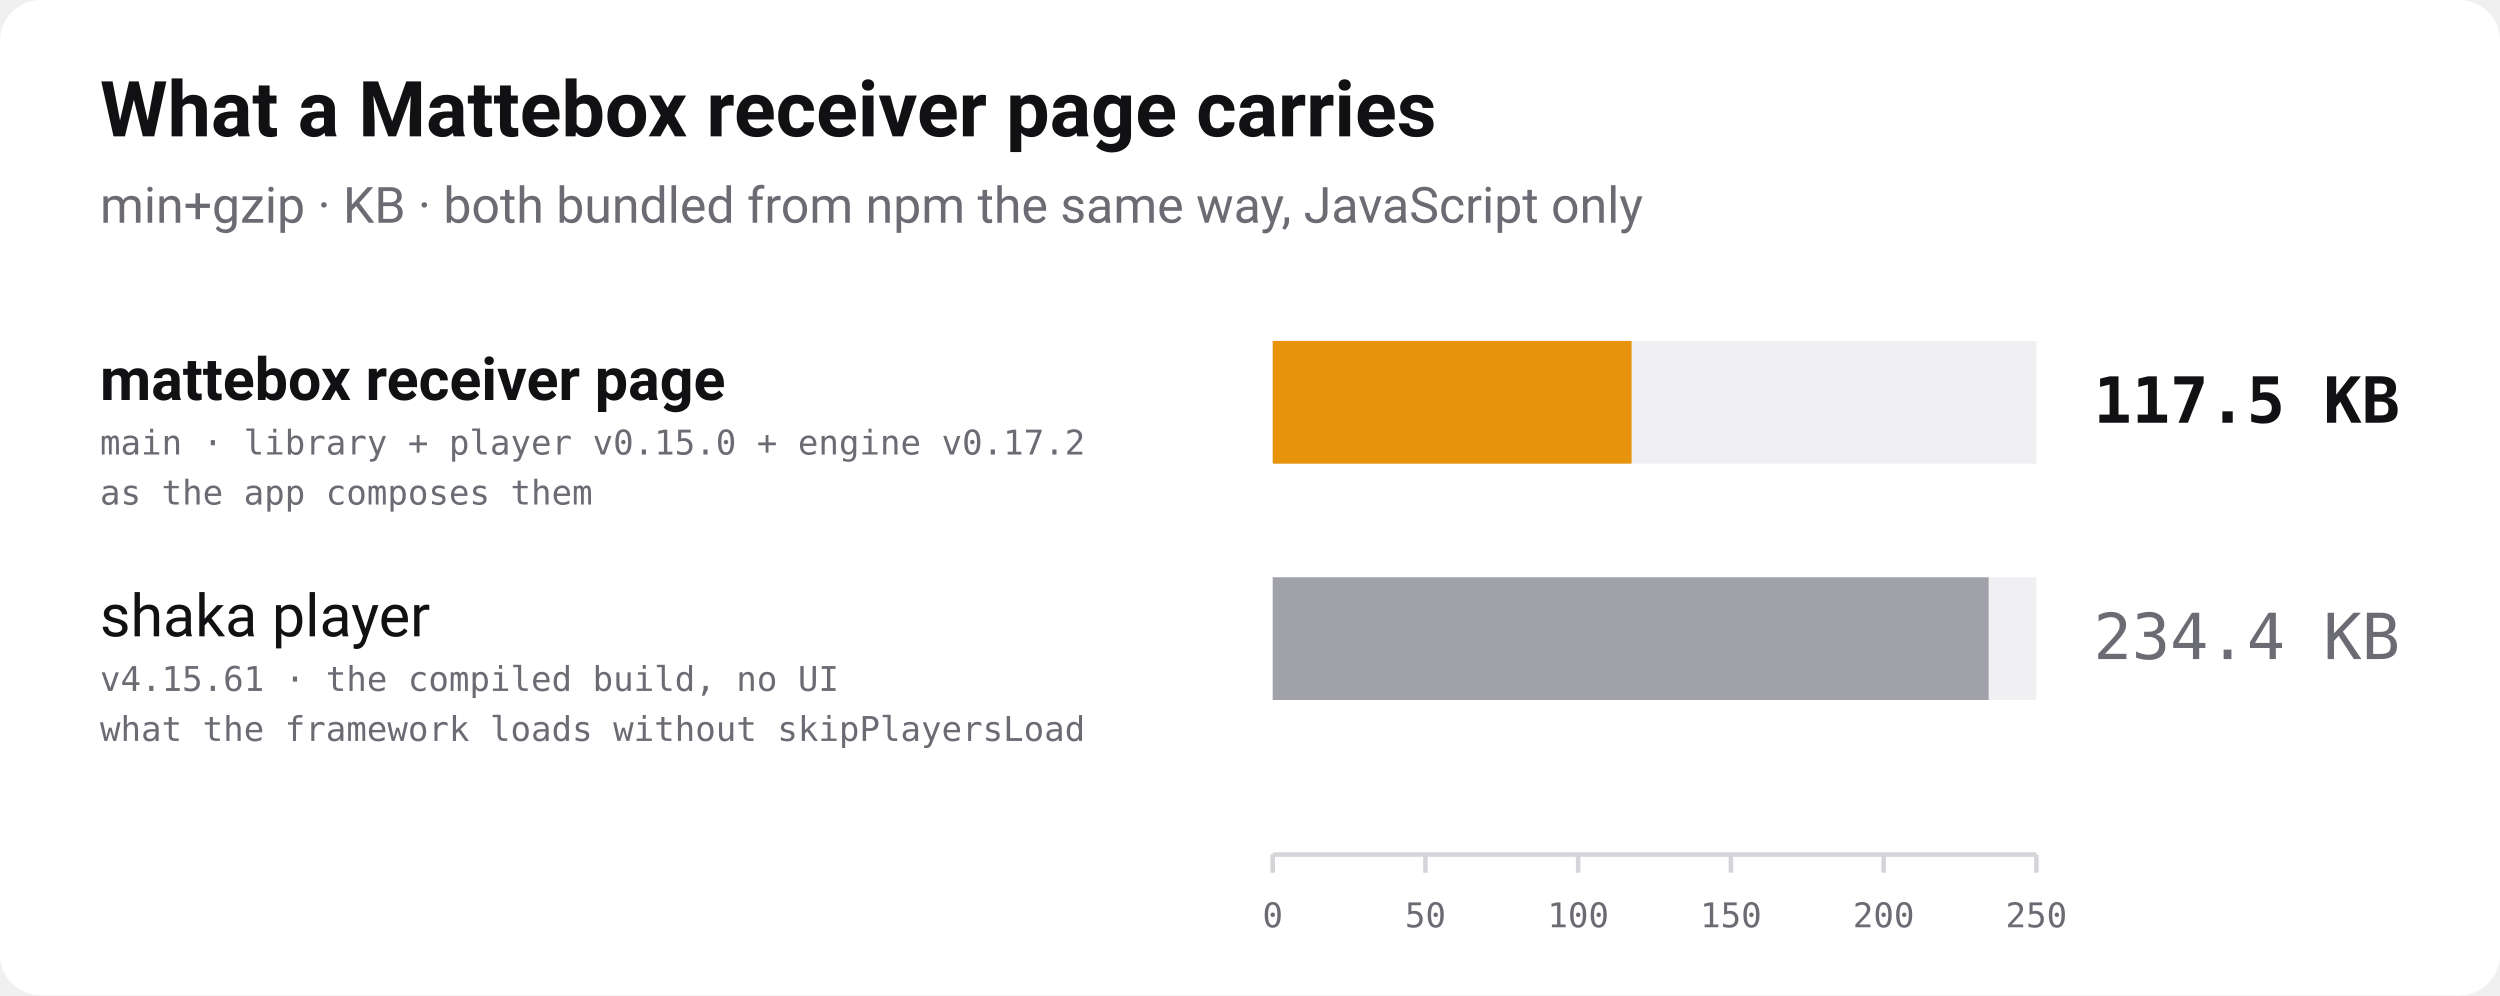
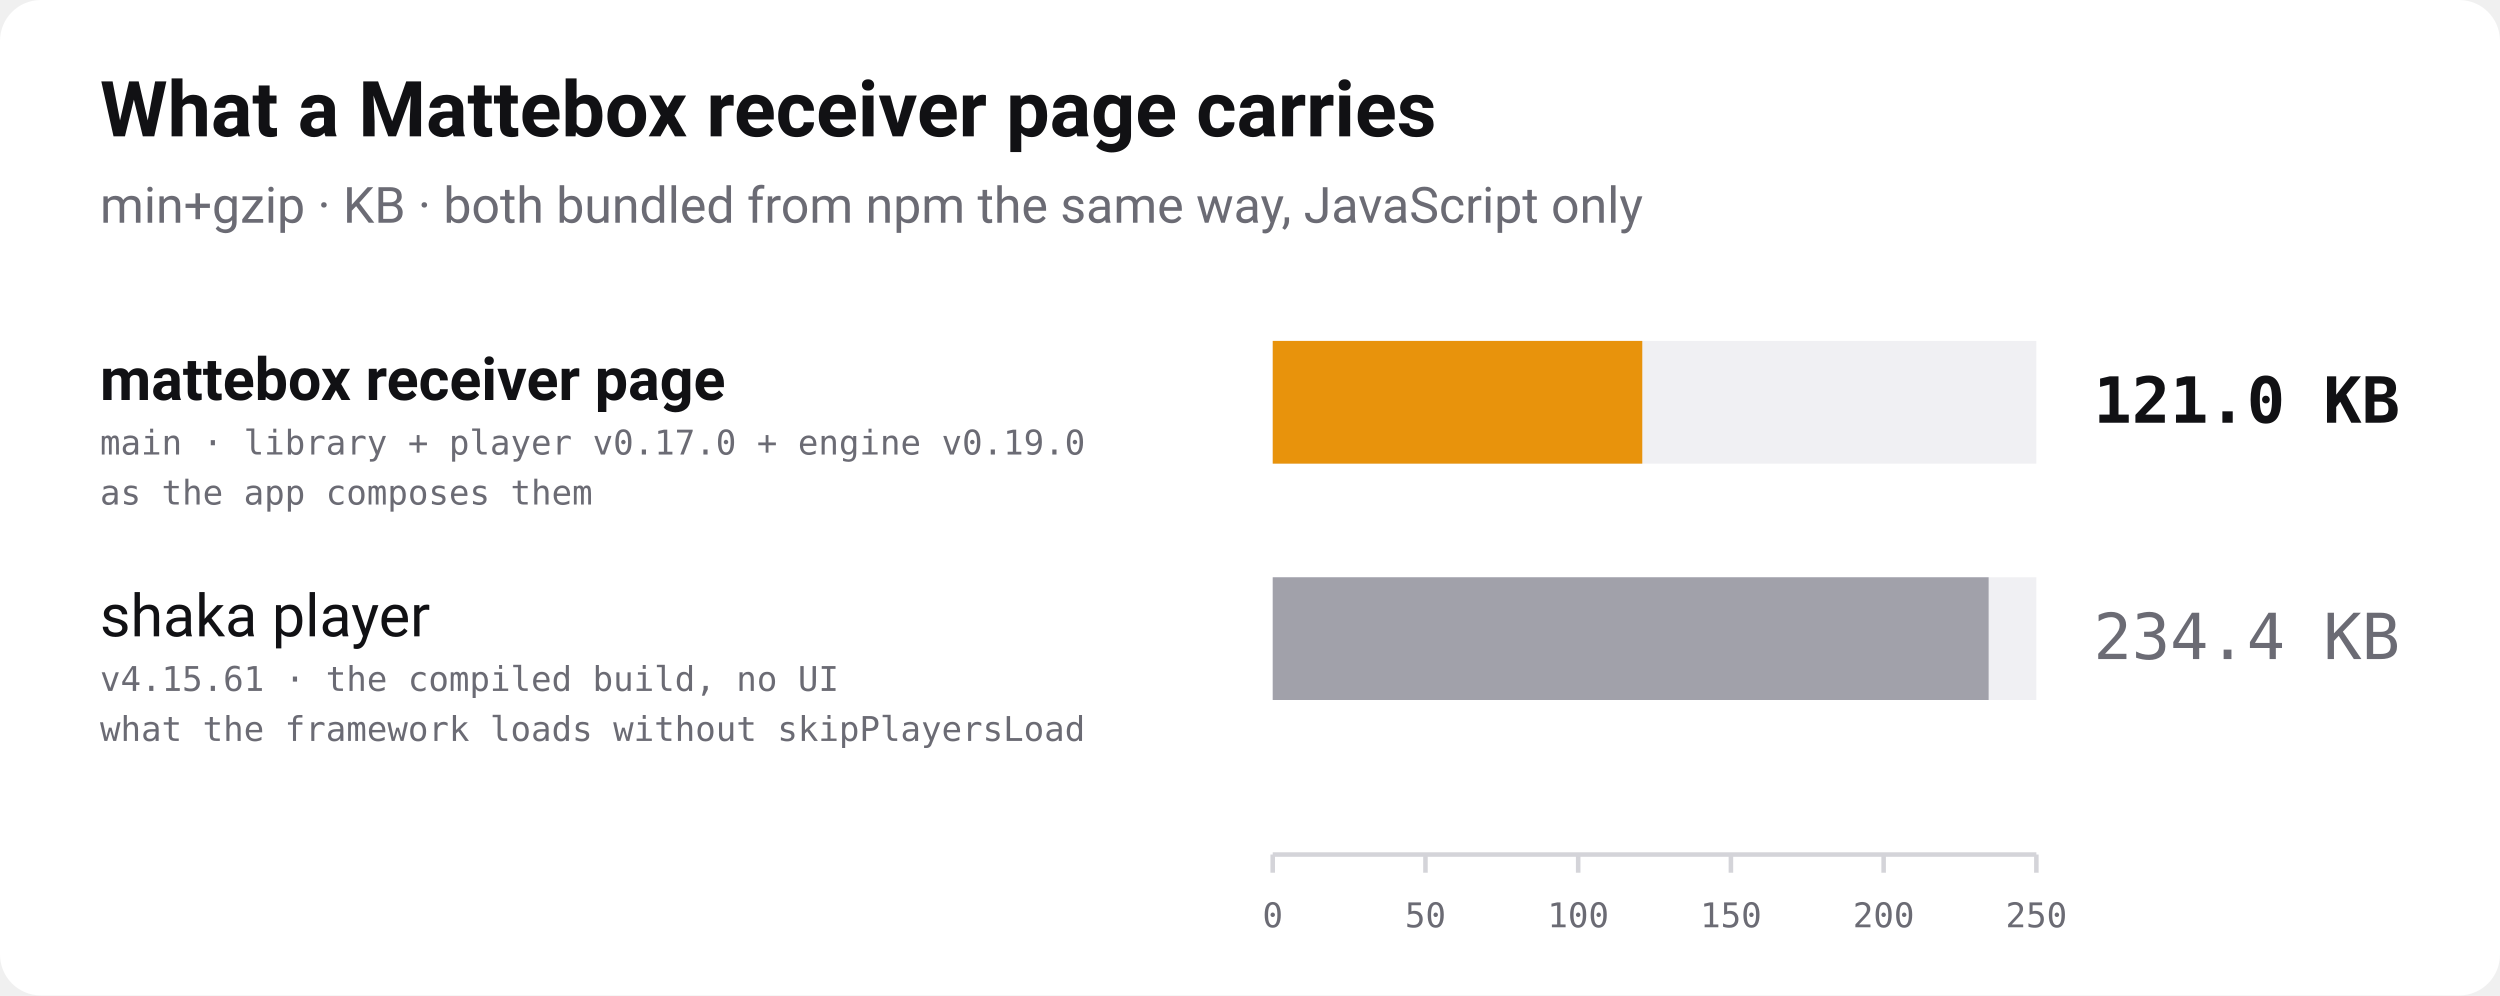
<svg xmlns="http://www.w3.org/2000/svg" width="1100" height="438" viewBox="0 0 1100 438" role="img" aria-label="JavaScript size of a Mattebox Cast receiver page against Shaka Player, min+gzip">
  <rect width="1100" height="438" rx="18" fill="#ffffff" />
  <text x="44" y="60" font-family="-apple-system, 'Segoe UI', Roboto, Helvetica, Arial, sans-serif" font-size="34" font-weight="700" fill="#111114">What a Mattebox receiver page carries</text>
  <text x="44" y="98" font-family="-apple-system, 'Segoe UI', Roboto, Helvetica, Arial, sans-serif" font-size="22" fill="#6b6b74">min+gzip · KB · both bundled from npm the same way, JavaScript only</text>
  <text x="44" y="176" font-family="-apple-system, 'Segoe UI', Roboto, Helvetica, Arial, sans-serif" font-size="26" font-weight="700" fill="#111114">mattebox receiver page</text>
-   <text x="44" y="200" font-family="ui-monospace, 'SF Mono', Menlo, Consolas, monospace" font-size="15" fill="#6b6b74">main · library + player v0.15.0 + engine v0.17.2</text>
+   <text x="44" y="200" font-family="ui-monospace, 'SF Mono', Menlo, Consolas, monospace" font-size="15" fill="#6b6b74">main · library + player v0.17.0 + engine v0.19.0</text>
  <text x="44" y="222" font-family="ui-monospace, 'SF Mono', Menlo, Consolas, monospace" font-size="15" fill="#6b6b74">as the app composes them</text>
  <rect x="560" y="150" width="336" height="54" fill="#f0f0f3" />
-   <rect x="560" y="150" width="157.9" height="54" fill="#e8930c" />
-   <text x="1056" y="186" text-anchor="end" font-family="ui-monospace, 'SF Mono', Menlo, Consolas, monospace" font-size="28" font-weight="700" fill="#111114">117.5 KB</text>
+   <rect x="560" y="150" width="162.6" height="54" fill="#e8930c" />
+   <text x="1056" y="186" text-anchor="end" font-family="ui-monospace, 'SF Mono', Menlo, Consolas, monospace" font-size="28" font-weight="700" fill="#111114">121.0 KB</text>
  <text x="44" y="280" font-family="-apple-system, 'Segoe UI', Roboto, Helvetica, Arial, sans-serif" font-size="26" font-weight="400" fill="#111114">shaka player</text>
  <text x="44" y="304" font-family="ui-monospace, 'SF Mono', Menlo, Consolas, monospace" font-size="15" fill="#6b6b74">v4.15.61 · the compiled build, no UI</text>
  <text x="44" y="326" font-family="ui-monospace, 'SF Mono', Menlo, Consolas, monospace" font-size="15" fill="#6b6b74">what the framework loads without skipPlayersLoad</text>
  <rect x="560" y="254" width="336" height="54" fill="#f0f0f3" />
  <rect x="560" y="254" width="315.0" height="54" fill="#a1a1aa" />
  <text x="1056" y="290" text-anchor="end" font-family="ui-monospace, 'SF Mono', Menlo, Consolas, monospace" font-size="28" font-weight="400" fill="#6b6b74">234.4 KB</text>
  <line x1="560" y1="376" x2="896" y2="376" stroke="#d4d4d9" stroke-width="2" />
  <line x1="560.0" y1="376" x2="560.0" y2="384" stroke="#d4d4d9" stroke-width="2" />
  <text x="560.0" y="408" text-anchor="middle" font-family="ui-monospace, 'SF Mono', Menlo, Consolas, monospace" font-size="15" fill="#6b6b74">0</text>
  <line x1="627.2" y1="376" x2="627.2" y2="384" stroke="#d4d4d9" stroke-width="2" />
  <text x="627.2" y="408" text-anchor="middle" font-family="ui-monospace, 'SF Mono', Menlo, Consolas, monospace" font-size="15" fill="#6b6b74">50</text>
  <line x1="694.4" y1="376" x2="694.4" y2="384" stroke="#d4d4d9" stroke-width="2" />
  <text x="694.4" y="408" text-anchor="middle" font-family="ui-monospace, 'SF Mono', Menlo, Consolas, monospace" font-size="15" fill="#6b6b74">100</text>
  <line x1="761.6" y1="376" x2="761.6" y2="384" stroke="#d4d4d9" stroke-width="2" />
  <text x="761.6" y="408" text-anchor="middle" font-family="ui-monospace, 'SF Mono', Menlo, Consolas, monospace" font-size="15" fill="#6b6b74">150</text>
  <line x1="828.8" y1="376" x2="828.8" y2="384" stroke="#d4d4d9" stroke-width="2" />
  <text x="828.8" y="408" text-anchor="middle" font-family="ui-monospace, 'SF Mono', Menlo, Consolas, monospace" font-size="15" fill="#6b6b74">200</text>
  <line x1="896.0" y1="376" x2="896.0" y2="384" stroke="#d4d4d9" stroke-width="2" />
  <text x="896.0" y="408" text-anchor="middle" font-family="ui-monospace, 'SF Mono', Menlo, Consolas, monospace" font-size="15" fill="#6b6b74">250</text>
</svg>
